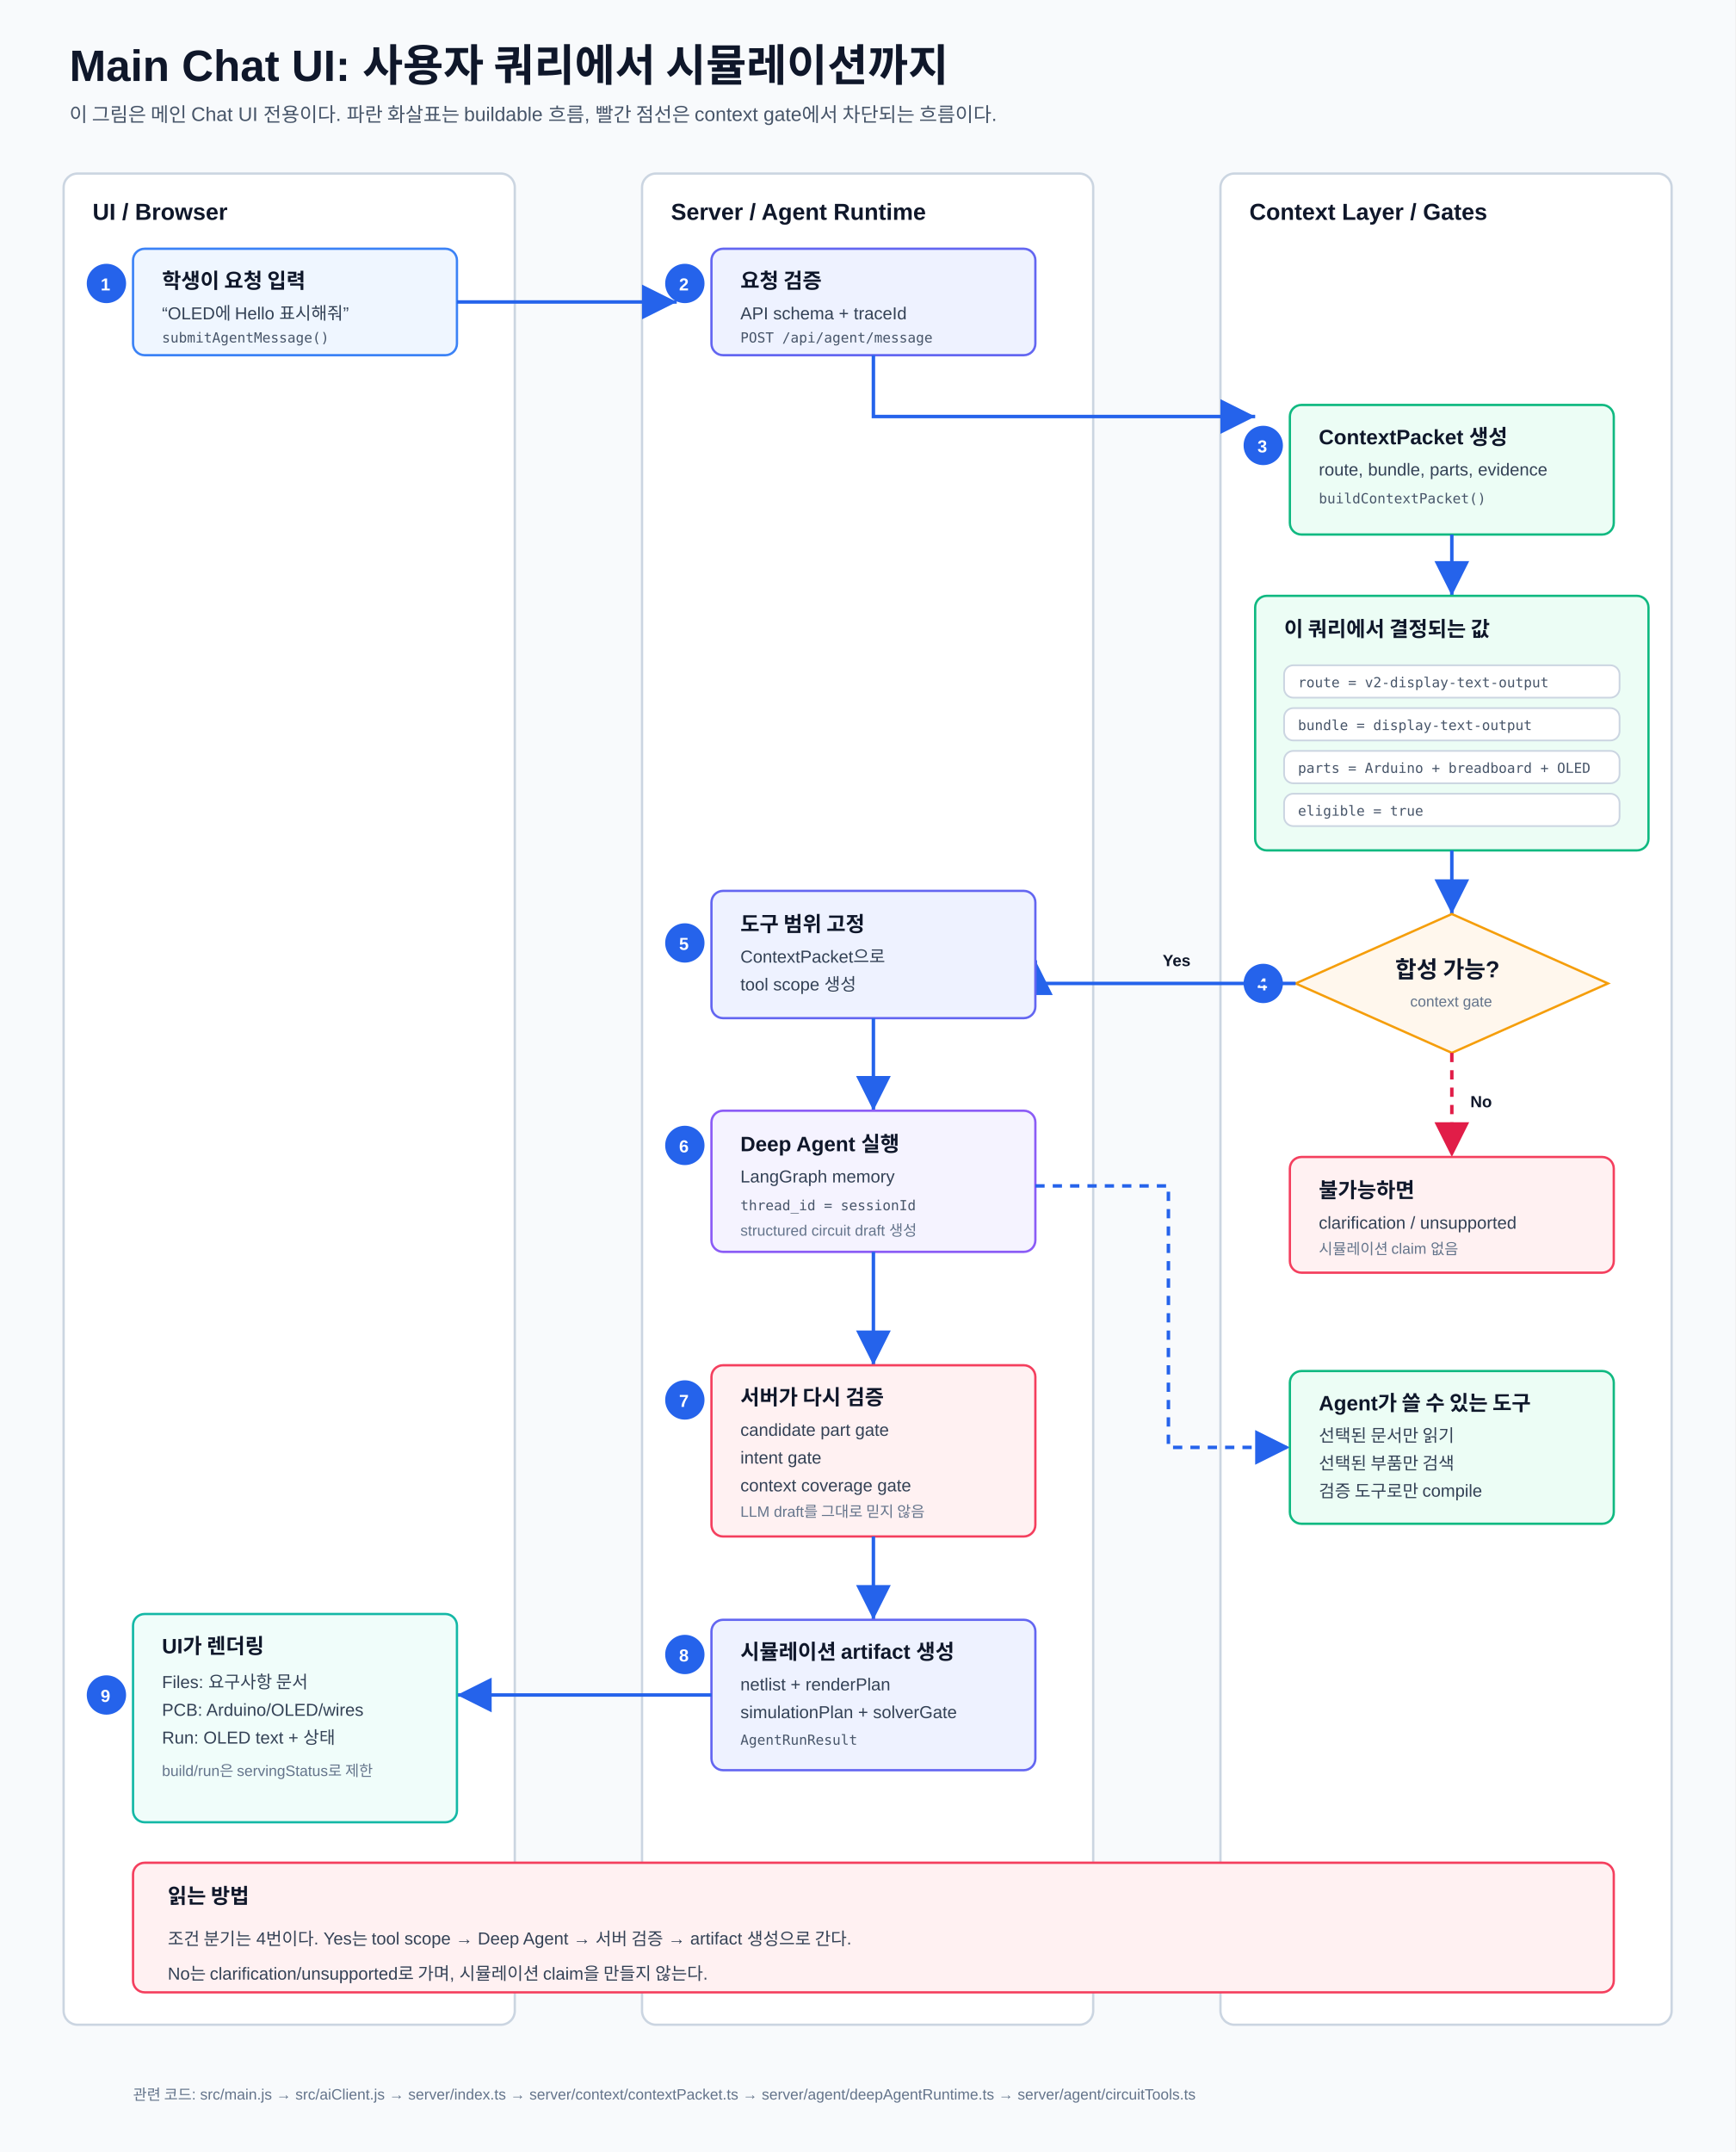
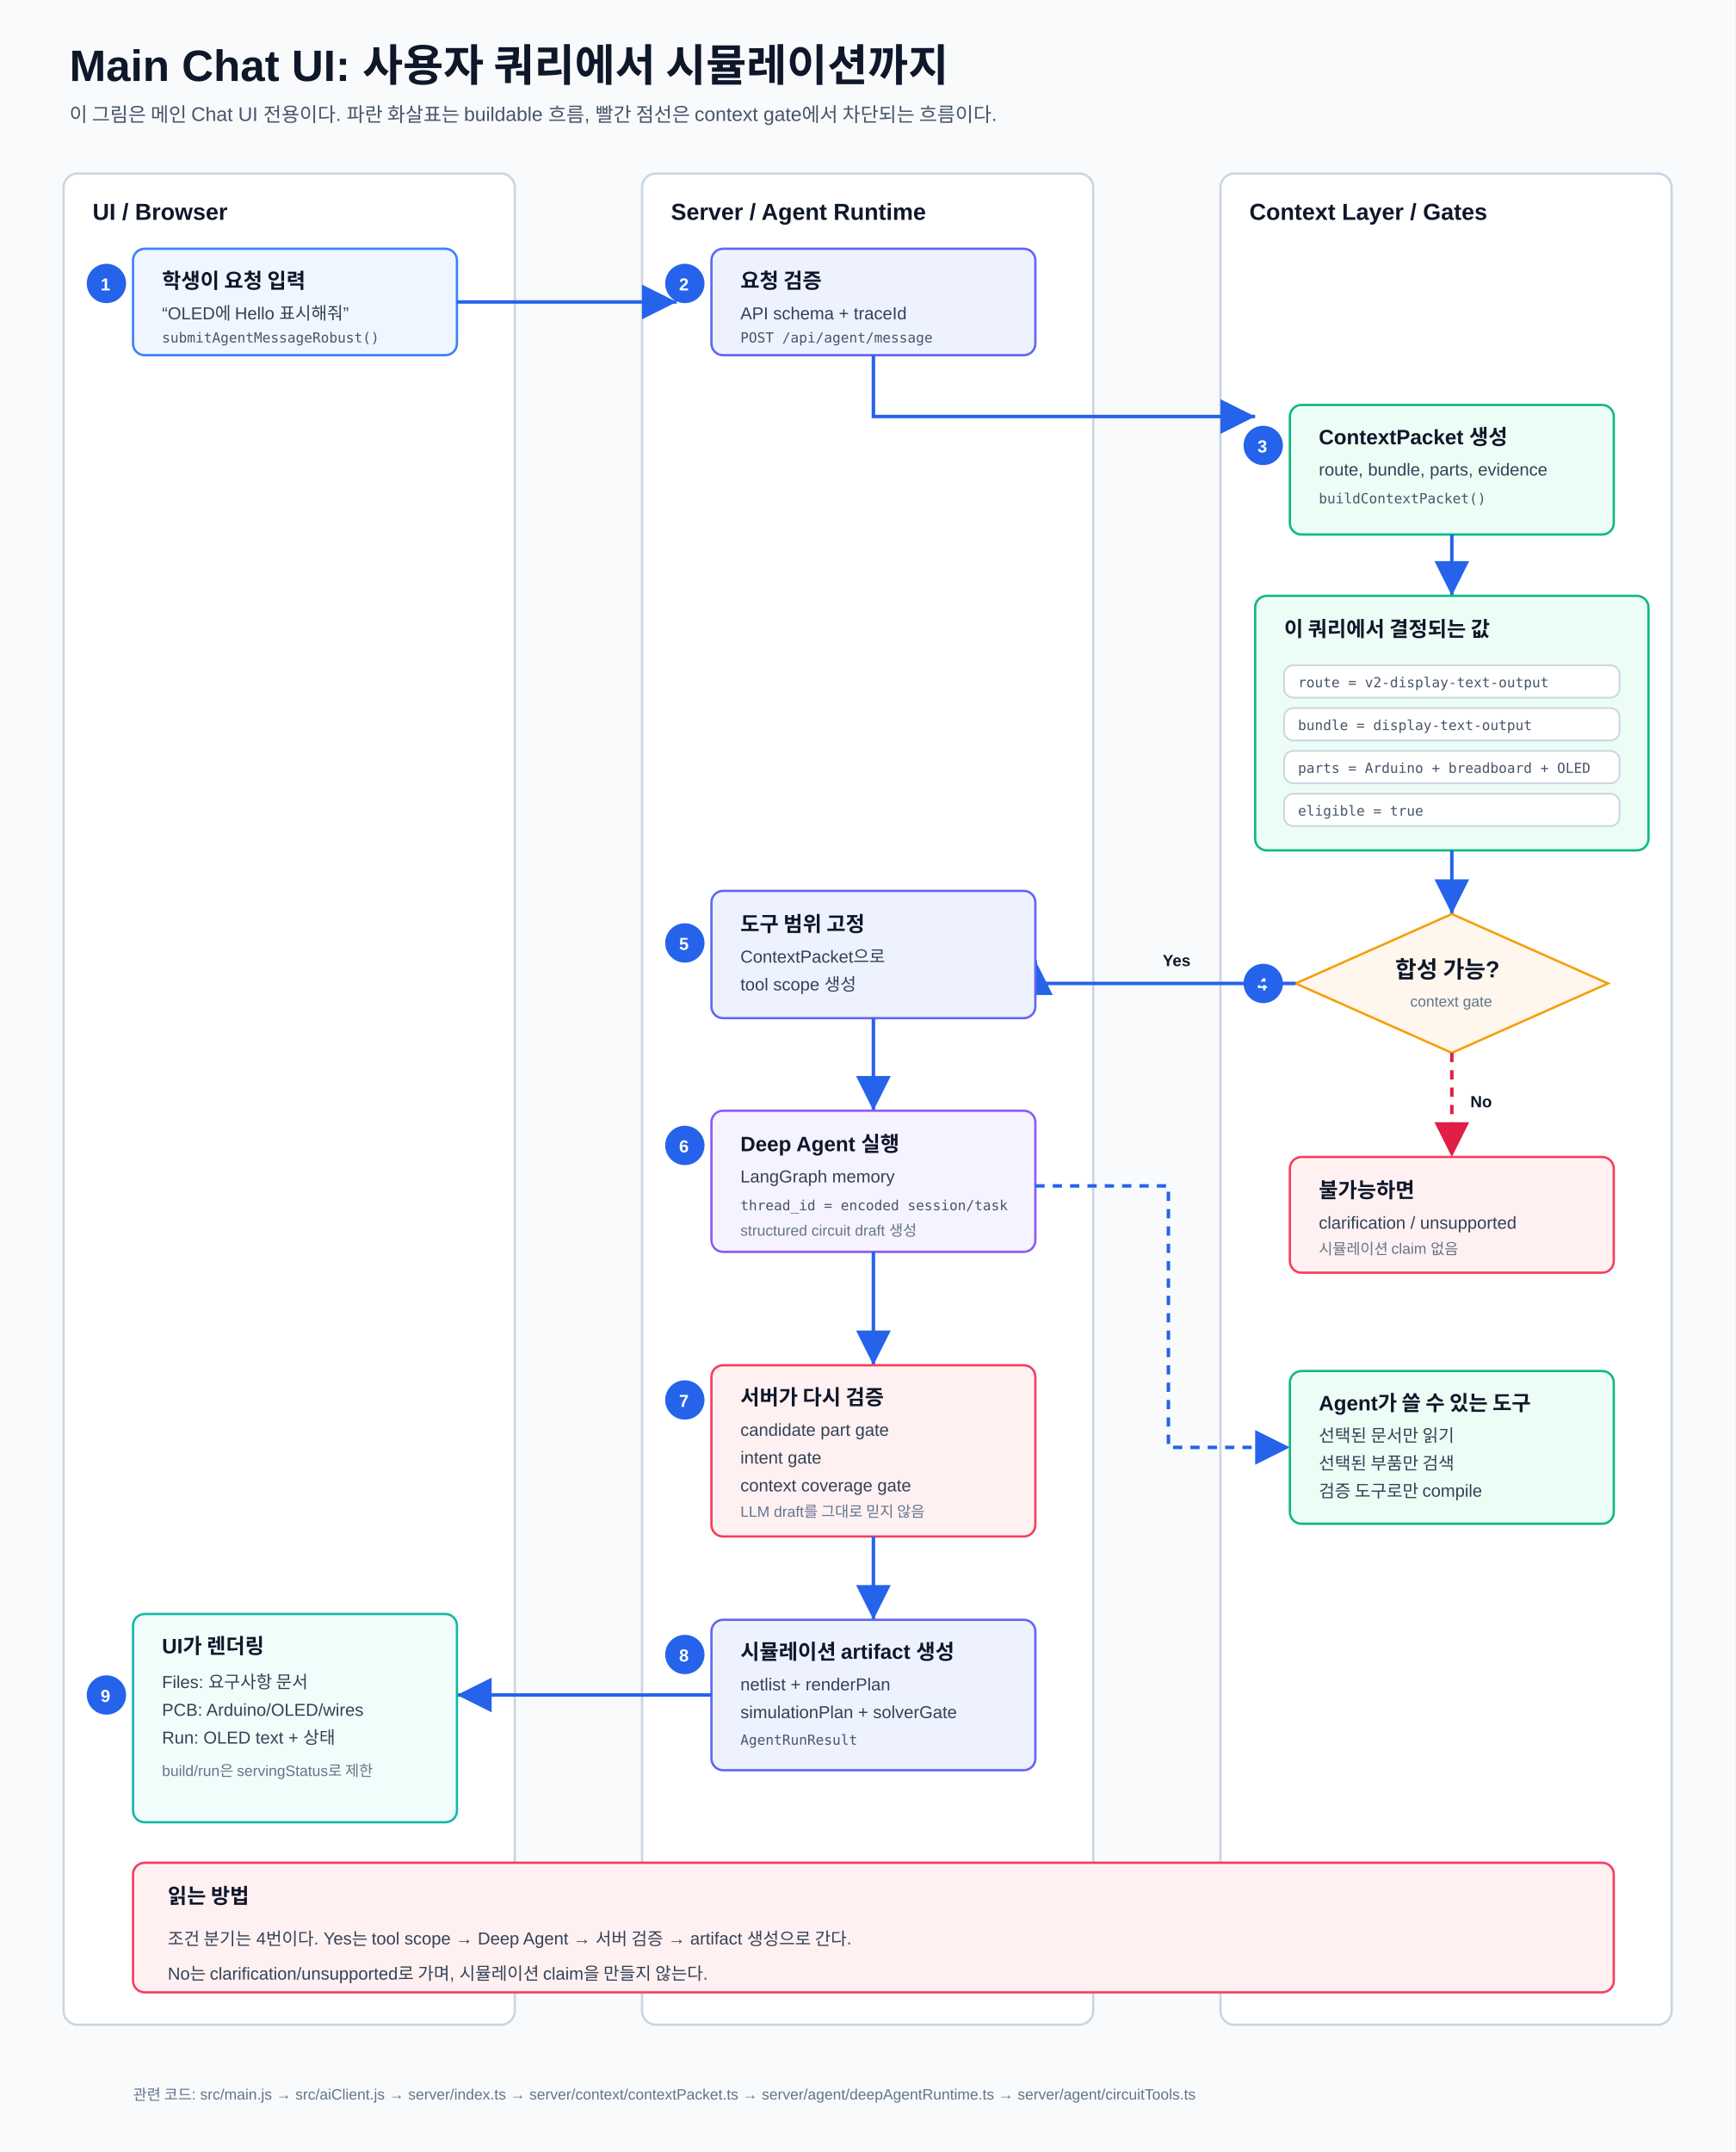
<svg xmlns="http://www.w3.org/2000/svg" width="1500" height="1860" viewBox="0 0 1500 1860" role="img" aria-labelledby="title desc">
  <defs>
    <marker id="arrow" markerWidth="14" markerHeight="14" refX="12" refY="7" orient="auto">
      <path d="M2 2 L12 7 L2 12 Z" fill="#2563eb" />
    </marker>
    <marker id="arrow-red" markerWidth="14" markerHeight="14" refX="12" refY="7" orient="auto">
      <path d="M2 2 L12 7 L2 12 Z" fill="#e11d48" />
    </marker>
    <style>
      .bg { fill: #f8fafc; }
      .title { font: 800 38px "Segoe UI","Malgun Gothic",Arial,sans-serif; fill: #0f172a; }
      .subtitle { font: 17px "Segoe UI","Malgun Gothic",Arial,sans-serif; fill: #475569; }
      .laneTitle { font: 800 20px "Segoe UI","Malgun Gothic",Arial,sans-serif; fill: #0f172a; }
      .boxTitle { font: 800 18px "Segoe UI","Malgun Gothic",Arial,sans-serif; fill: #0f172a; }
      .decisionTitle { font: 800 20px "Segoe UI","Malgun Gothic",Arial,sans-serif; fill: #0f172a; }
      .text { font: 15px "Segoe UI","Malgun Gothic",Arial,sans-serif; fill: #334155; }
      .small { font: 13px "Segoe UI","Malgun Gothic",Arial,sans-serif; fill: #64748b; }
      .code { font: 12px "Cascadia Mono",Consolas,monospace; fill: #475569; }
      .lane { fill: #ffffff; stroke: #cbd5e1; stroke-width: 2; rx: 12; }
      .ui { fill: #eff6ff; stroke: #3b82f6; stroke-width: 2; rx: 10; }
      .server { fill: #eef2ff; stroke: #6366f1; stroke-width: 2; rx: 10; }
      .context { fill: #ecfdf5; stroke: #10b981; stroke-width: 2; rx: 10; }
      .agent { fill: #f5f3ff; stroke: #8b5cf6; stroke-width: 2; rx: 10; }
      .gate { fill: #fff1f2; stroke: #f43f5e; stroke-width: 2; rx: 10; }
      .artifact { fill: #f0fdfa; stroke: #14b8a6; stroke-width: 2; rx: 10; }
      .decision { fill: #fff7ed; stroke: #f59e0b; stroke-width: 2; }
      .chip { fill: #ffffff; stroke: #cbd5e1; stroke-width: 1.5; rx: 8; }
      .line { stroke: #2563eb; stroke-width: 3; fill: none; marker-end: url(#arrow); }
      .redLine { stroke: #e11d48; stroke-width: 3; fill: none; marker-end: url(#arrow-red); }
      .dash { stroke-dasharray: 8 7; }
      .num { fill: #2563eb; }
      .numText { font: 800 15px "Segoe UI",Arial,sans-serif; fill: #ffffff; }
      .branch { font: 800 14px "Segoe UI",Arial,sans-serif; fill: #0f172a; }
    </style>
  </defs>
  <rect class="bg" width="1500" height="1860" />
  <text x="60" y="70" class="title">Main Chat UI: 사용자 쿼리에서 시뮬레이션까지</text>
  <text x="60" y="105" class="subtitle">이 그림은 메인 Chat UI 전용이다. 파란 화살표는 buildable 흐름, 빨간 점선은 context gate에서 차단되는 흐름이다.</text>
  <rect class="lane" x="55" y="150" width="390" height="1600" />
  <rect class="lane" x="555" y="150" width="390" height="1600" />
  <rect class="lane" x="1055" y="150" width="390" height="1600" />
  <text x="80" y="190" class="laneTitle">UI / Browser</text>
  <text x="580" y="190" class="laneTitle">Server / Agent Runtime</text>
  <text x="1080" y="190" class="laneTitle">Context Layer / Gates</text>
  <circle class="num" cx="92" cy="245" r="17" />
  <text class="numText" x="87" y="251">1</text>
  <rect class="ui" x="115" y="215" width="280" height="92" />
  <text x="140" y="249" class="boxTitle">학생이 요청 입력</text>
  <text x="140" y="276" class="text">“OLED에 Hello 표시해줘”</text>
-   <text x="140" y="296" class="code">submitAgentMessage()</text>
+   <text x="140" y="296" class="code">submitAgentMessageRobust()</text>
  <path class="line" d="M395 261 H585" />
  <circle class="num" cx="592" cy="245" r="17" />
  <text class="numText" x="587" y="251">2</text>
  <rect class="server" x="615" y="215" width="280" height="92" />
  <text x="640" y="249" class="boxTitle">요청 검증</text>
  <text x="640" y="276" class="text">API schema + traceId</text>
  <text x="640" y="296" class="code">POST /api/agent/message</text>
  <path class="line" d="M755 307 V360 H1085" />
  <circle class="num" cx="1092" cy="385" r="17" />
  <text class="numText" x="1087" y="391">3</text>
  <rect class="context" x="1115" y="350" width="280" height="112" />
  <text x="1140" y="384" class="boxTitle">ContextPacket 생성</text>
  <text x="1140" y="411" class="text">route, bundle, parts, evidence</text>
  <text x="1140" y="435" class="code">buildContextPacket()</text>
  <path class="line" d="M1255 462 V515" />
  <rect class="context" x="1085" y="515" width="340" height="220" />
  <text x="1110" y="550" class="boxTitle">이 쿼리에서 결정되는 값</text>
  <rect class="chip" x="1110" y="575" width="290" height="28" />
  <text x="1122" y="594" class="code">route = v2-display-text-output</text>
  <rect class="chip" x="1110" y="612" width="290" height="28" />
  <text x="1122" y="631" class="code">bundle = display-text-output</text>
  <rect class="chip" x="1110" y="649" width="290" height="28" />
  <text x="1122" y="668" class="code">parts = Arduino + breadboard + OLED</text>
  <rect class="chip" x="1110" y="686" width="290" height="28" />
  <text x="1122" y="705" class="code">eligible = true</text>
  <path class="line" d="M1255 735 V790" />
  <circle class="num" cx="1092" cy="850" r="17" />
  <text class="numText" x="1087" y="856">4</text>
  <polygon class="decision" points="1255,790 1390,850 1255,910 1120,850" />
  <text x="1206" y="845" class="decisionTitle">합성 가능?</text>
  <text x="1219" y="870" class="small">context gate</text>
  <path class="redLine dash" d="M1255 910 V1000" />
  <text x="1271" y="957" class="branch">No</text>
  <rect class="gate" x="1115" y="1000" width="280" height="100" />
  <text x="1140" y="1035" class="boxTitle">불가능하면</text>
  <text x="1140" y="1062" class="text">clarification / unsupported</text>
  <text x="1140" y="1084" class="small">시뮬레이션 claim 없음</text>
  <path class="line" d="M1120 850 H895 V830" />
  <text x="1005" y="835" class="branch">Yes</text>
  <circle class="num" cx="592" cy="815" r="17" />
  <text class="numText" x="587" y="821">5</text>
  <rect class="server" x="615" y="770" width="280" height="110" />
  <text x="640" y="805" class="boxTitle">도구 범위 고정</text>
  <text x="640" y="832" class="text">ContextPacket으로</text>
  <text x="640" y="856" class="text">tool scope 생성</text>
  <path class="line" d="M755 880 V960" />
  <circle class="num" cx="592" cy="990" r="17" />
  <text class="numText" x="587" y="996">6</text>
  <rect class="agent" x="615" y="960" width="280" height="122" />
  <text x="640" y="995" class="boxTitle">Deep Agent 실행</text>
  <text x="640" y="1022" class="text">LangGraph memory</text>
-   <text x="640" y="1046" class="code">thread_id = sessionId</text>
+   <text x="640" y="1046" class="code">thread_id = encoded session/task</text>
  <text x="640" y="1068" class="small">structured circuit draft 생성</text>
  <path class="line dash" d="M895 1025 H1010 V1251 H1115" />
  <rect class="context" x="1115" y="1185" width="280" height="132" />
  <text x="1140" y="1219" class="boxTitle">Agent가 쓸 수 있는 도구</text>
  <text x="1140" y="1246" class="text">선택된 문서만 읽기</text>
  <text x="1140" y="1270" class="text">선택된 부품만 검색</text>
  <text x="1140" y="1294" class="text">검증 도구로만 compile</text>
  <path class="line" d="M755 1082 V1180" />
  <circle class="num" cx="592" cy="1210" r="17" />
  <text class="numText" x="587" y="1216">7</text>
  <rect class="gate" x="615" y="1180" width="280" height="148" />
  <text x="640" y="1214" class="boxTitle">서버가 다시 검증</text>
  <text x="640" y="1241" class="text">candidate part gate</text>
  <text x="640" y="1265" class="text">intent gate</text>
  <text x="640" y="1289" class="text">context coverage gate</text>
  <text x="640" y="1311" class="small">LLM draft를 그대로 믿지 않음</text>
  <path class="line" d="M755 1328 V1400" />
  <circle class="num" cx="592" cy="1430" r="17" />
  <text class="numText" x="587" y="1436">8</text>
  <rect class="server" x="615" y="1400" width="280" height="130" />
  <text x="640" y="1434" class="boxTitle">시뮬레이션 artifact 생성</text>
  <text x="640" y="1461" class="text">netlist + renderPlan</text>
  <text x="640" y="1485" class="text">simulationPlan + solverGate</text>
  <text x="640" y="1508" class="code">AgentRunResult</text>
  <path class="line" d="M615 1465 H395" />
  <circle class="num" cx="92" cy="1465" r="17" />
  <text class="numText" x="87" y="1471">9</text>
  <rect class="artifact" x="115" y="1395" width="280" height="180" />
  <text x="140" y="1429" class="boxTitle">UI가 렌더링</text>
  <text x="140" y="1459" class="text">Files: 요구사항 문서</text>
  <text x="140" y="1483" class="text">PCB: Arduino/OLED/wires</text>
  <text x="140" y="1507" class="text">Run: OLED text + 상태</text>
  <text x="140" y="1535" class="small">build/run은 servingStatus로 제한</text>
  <rect class="gate" x="115" y="1610" width="1280" height="112" />
  <text x="145" y="1645" class="boxTitle">읽는 방법</text>
  <text x="145" y="1681" class="text">조건 분기는 4번이다. Yes는 tool scope → Deep Agent → 서버 검증 → artifact 생성으로 간다.</text>
  <text x="145" y="1711" class="text">No는 clarification/unsupported로 가며, 시뮬레이션 claim을 만들지 않는다.</text>
  <text x="115" y="1815" class="small">관련 코드: src/main.js → src/aiClient.js → server/index.ts → server/context/contextPacket.ts → server/agent/deepAgentRuntime.ts → server/agent/circuitTools.ts</text>
</svg>
